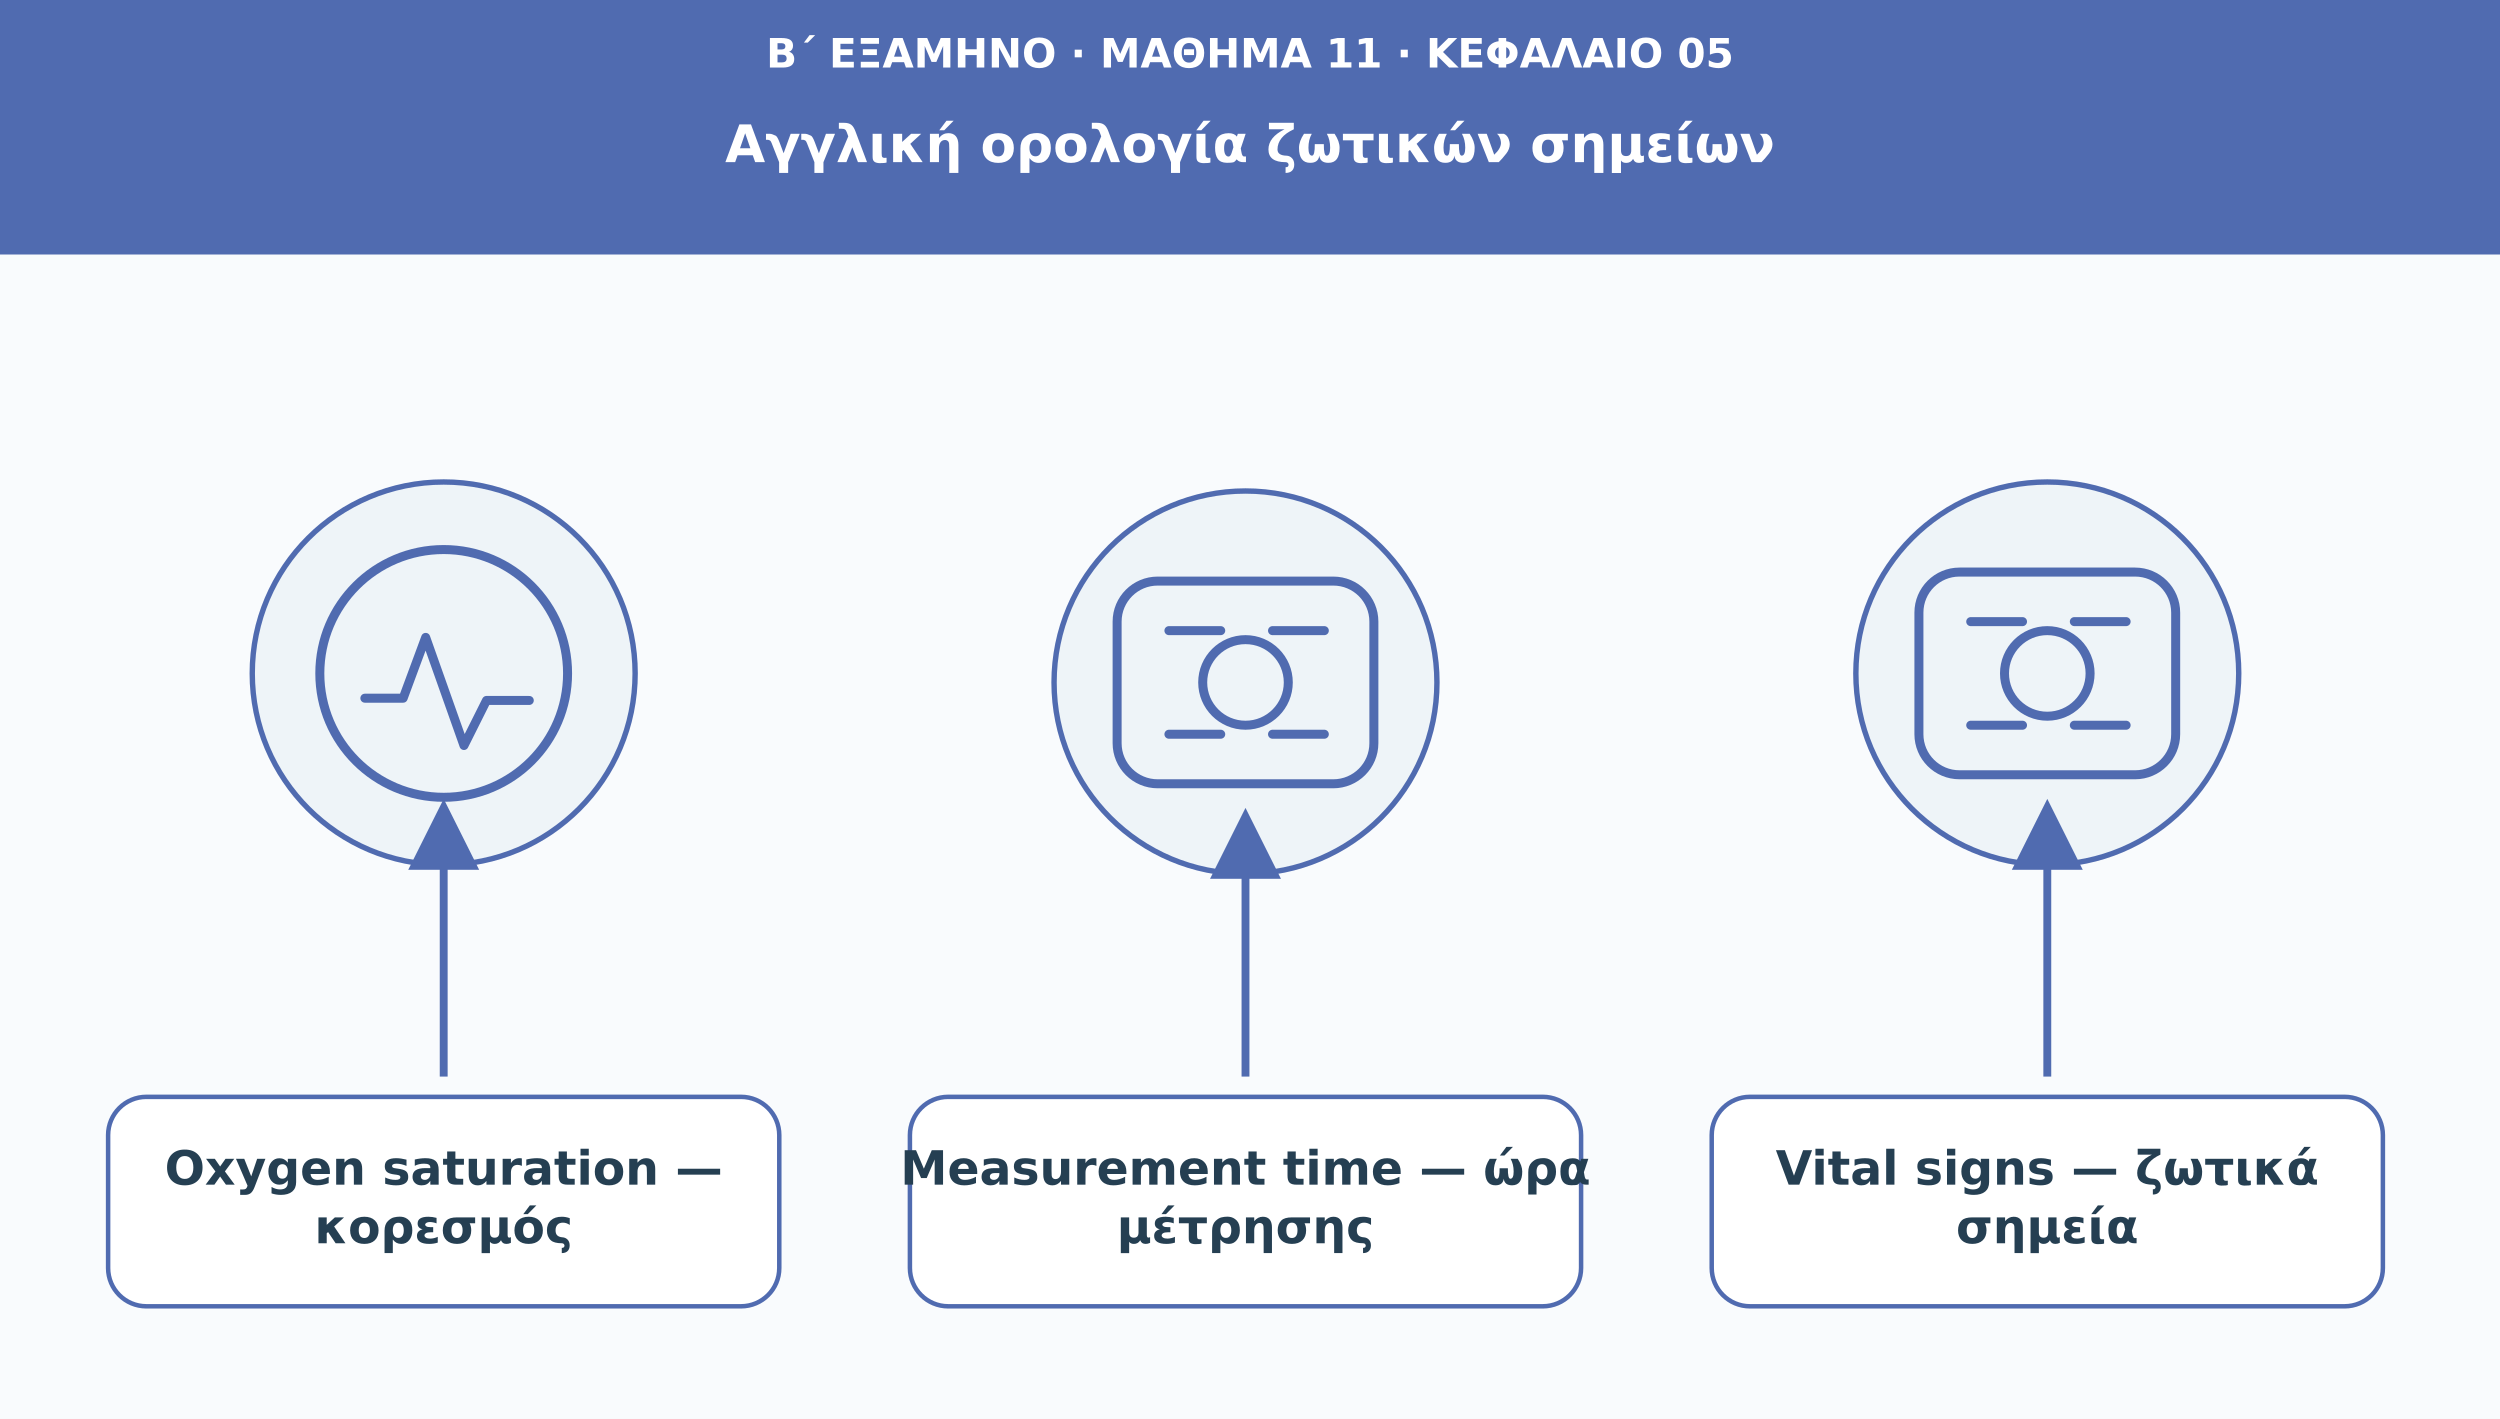
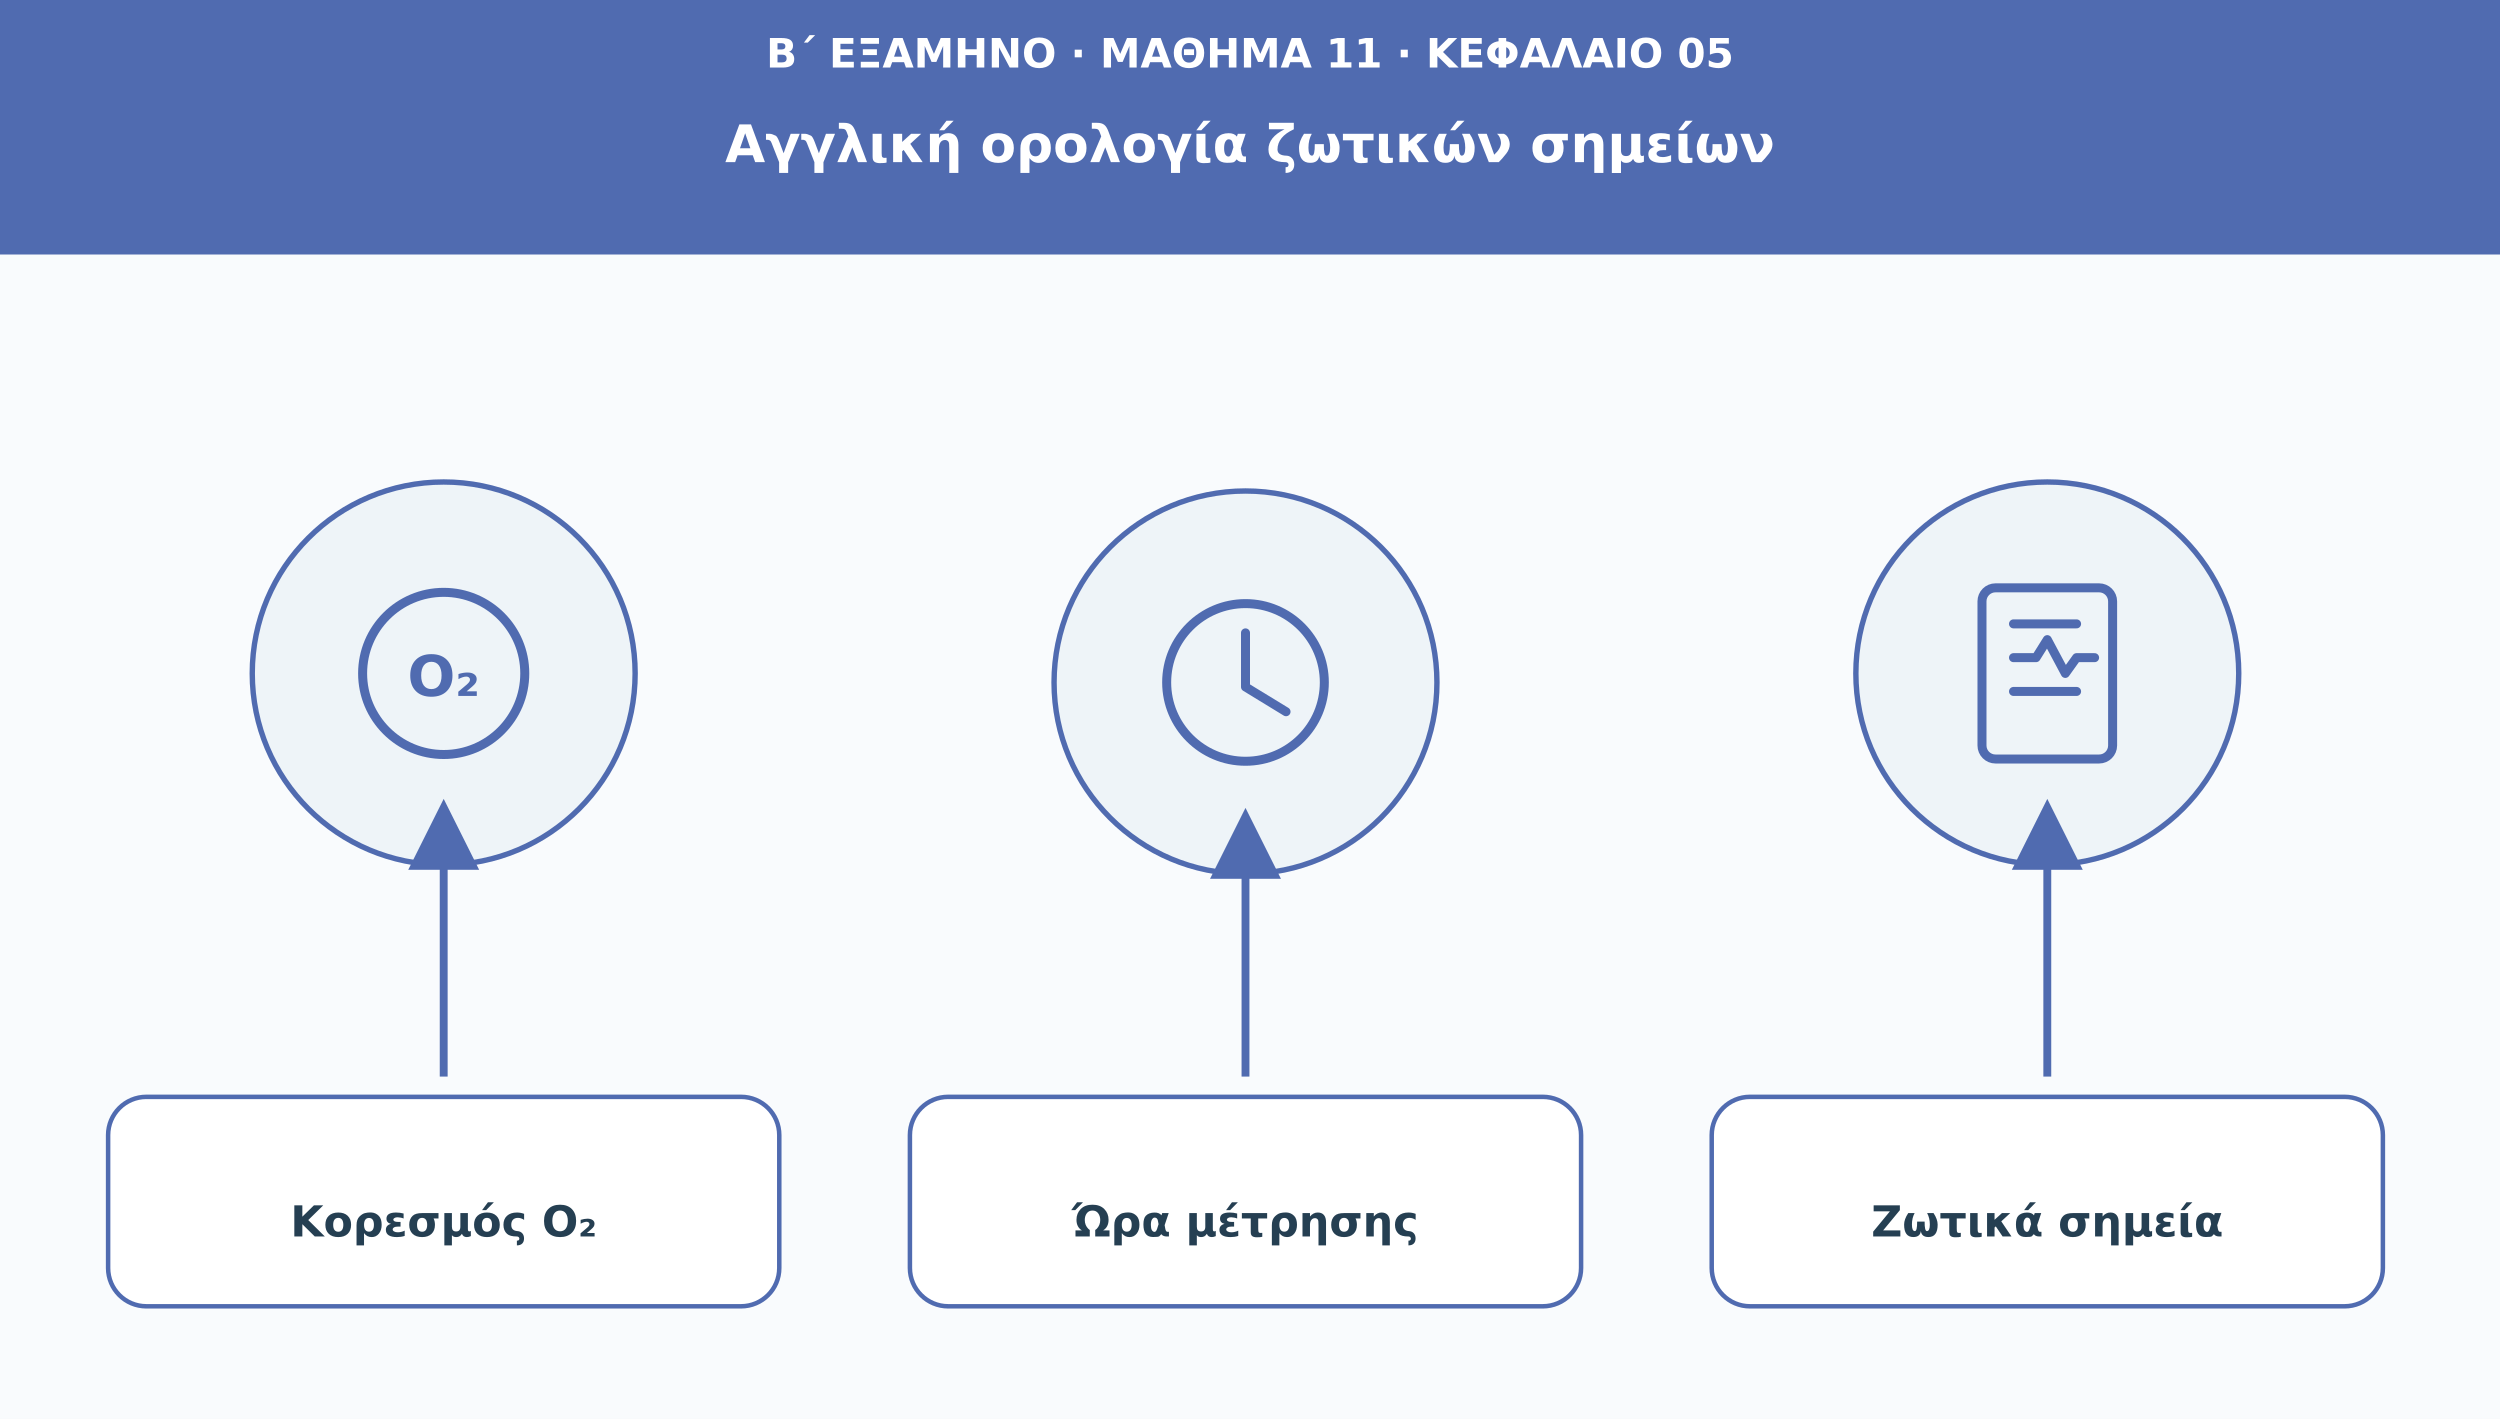
<svg xmlns="http://www.w3.org/2000/svg" viewBox="0 0 1110 630" role="img" aria-labelledby="t d">
  <defs>
    <marker id="arr" viewBox="0 0 10 10" markerWidth="9" markerHeight="9" refX="8" refY="5" orient="auto">
      <path d="M0 0L10 5L0 10Z" fill="#506bb0" />
    </marker>
  </defs>
  <rect width="1110" height="630" fill="#f9fbfd" />
  <rect width="1110" height="113" fill="#506bb0" />
  <text x="555" y="30" font-family="DejaVu Sans,Arial,sans-serif" font-size="18" fill="#ffffff" font-weight="690" text-anchor="middle">Β΄ ΕΞΑΜΗΝΟ · ΜΑΘΗΜΑ 11 · ΚΕΦΑΛΑΙΟ 05</text>
  <text x="555" y="72" font-family="DejaVu Sans,Arial,sans-serif" font-size="23" fill="#ffffff" font-weight="720" text-anchor="middle">Αγγλική ορολογία ζωτικών σημείων</text>
  <circle cx="197" cy="299" r="85" fill="#eef4f8" stroke="#506bb0" stroke-width="2.4" />
  <g transform="translate(197 299)" fill="none" stroke="#506bb0" stroke-width="4" stroke-linecap="round" stroke-linejoin="round">
-     <circle r="55" />
-     <path d="M-35 11h17l10-27 17 48 10-20h19" />
+     <circle r="36" />
+     <text x="0" y="10" font-family="DejaVu Sans,Arial,sans-serif" font-size="25" font-weight="700" text-anchor="middle" fill="#506bb0" stroke="none">O₂</text>
  </g>
  <path d="M197 478L197 361" stroke="#506bb0" stroke-width="3.5" marker-end="url(#arr)" />
  <rect x="48" y="487" width="298" height="93" rx="17" fill="#ffffff" stroke="#506bb0" stroke-width="2" />
-   <text x="197" y="526" font-family="DejaVu Sans,Arial,sans-serif" font-size="21" fill="#253f52" font-weight="700" text-anchor="middle">Oxygen saturation —</text>
-   <text x="197" y="552" font-family="DejaVu Sans,Arial,sans-serif" font-size="21" fill="#253f52" font-weight="700" text-anchor="middle">κορεσμός</text>
  <circle cx="553" cy="303" r="85" fill="#eef4f8" stroke="#506bb0" stroke-width="2.4" />
  <g transform="translate(553 303)" fill="none" stroke="#506bb0" stroke-width="4" stroke-linecap="round" stroke-linejoin="round">
-     <rect x="-57" y="-45" width="114" height="90" rx="18" />
-     <circle r="19" />
-     <path d="M-34-23h23m23 0h23m-69 46h23m23 0h23" />
+     <circle r="35" />
+     <path d="M0-22v24l18 11" />
  </g>
  <path d="M553 478L553 365" stroke="#506bb0" stroke-width="3.5" marker-end="url(#arr)" />
  <rect x="404" y="487" width="298" height="93" rx="17" fill="#ffffff" stroke="#506bb0" stroke-width="2" />
-   <text x="553" y="526" font-family="DejaVu Sans,Arial,sans-serif" font-size="21" fill="#253f52" font-weight="700" text-anchor="middle">Measurement time — ώρα</text>
-   <text x="553" y="552" font-family="DejaVu Sans,Arial,sans-serif" font-size="21" fill="#253f52" font-weight="700" text-anchor="middle">μέτρησης</text>
  <circle cx="909" cy="299" r="85" fill="#eef4f8" stroke="#506bb0" stroke-width="2.4" />
  <g transform="translate(909 299)" fill="none" stroke="#506bb0" stroke-width="4" stroke-linecap="round" stroke-linejoin="round">
-     <rect x="-57" y="-45" width="114" height="90" rx="18" />
-     <circle r="19" />
-     <path d="M-34-23h23m23 0h23m-69 46h23m23 0h23" />
+     <rect x="-29" y="-38" width="58" height="76" rx="6" />
+     <path d="M-15-22h28m-28 15h10l5-8 8 15 5-7h8m-36 15h28" />
  </g>
  <path d="M909 478L909 361" stroke="#506bb0" stroke-width="3.5" marker-end="url(#arr)" />
  <rect x="760" y="487" width="298" height="93" rx="17" fill="#ffffff" stroke="#506bb0" stroke-width="2" />
-   <text x="909" y="526" font-family="DejaVu Sans,Arial,sans-serif" font-size="21" fill="#253f52" font-weight="700" text-anchor="middle">Vital signs — ζωτικά</text>
-   <text x="909" y="552" font-family="DejaVu Sans,Arial,sans-serif" font-size="21" fill="#253f52" font-weight="700" text-anchor="middle">σημεία</text>
+   <text x="197" y="549" font-family="DejaVu Sans,Arial,sans-serif" font-size="19" fill="#253f52" font-weight="700" text-anchor="middle">Κορεσμός Ο₂</text>
+   <text x="553" y="549" font-family="DejaVu Sans,Arial,sans-serif" font-size="19" fill="#253f52" font-weight="700" text-anchor="middle">Ώρα μέτρησης</text>
+   <text x="909" y="549" font-family="DejaVu Sans,Arial,sans-serif" font-size="19" fill="#253f52" font-weight="700" text-anchor="middle">Ζωτικά σημεία</text>
</svg>
